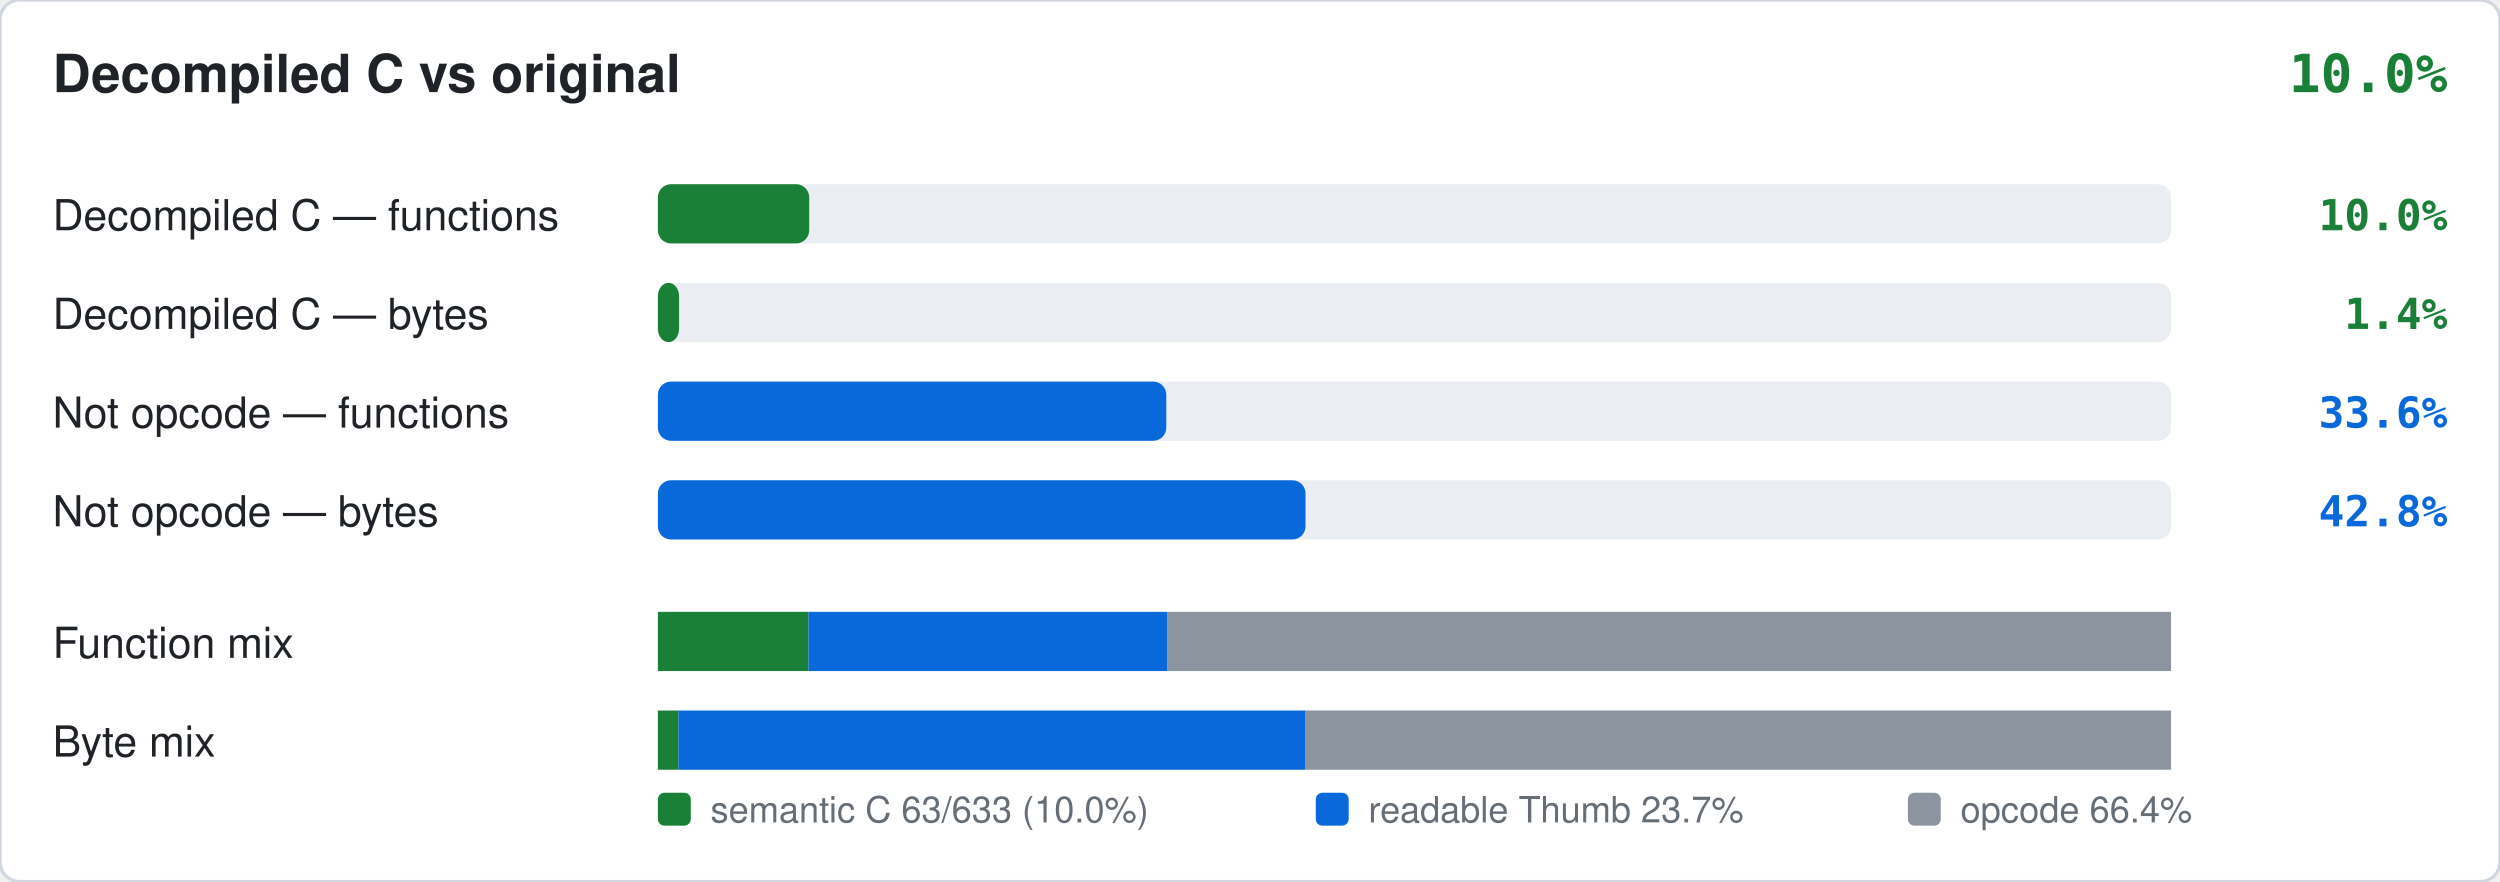
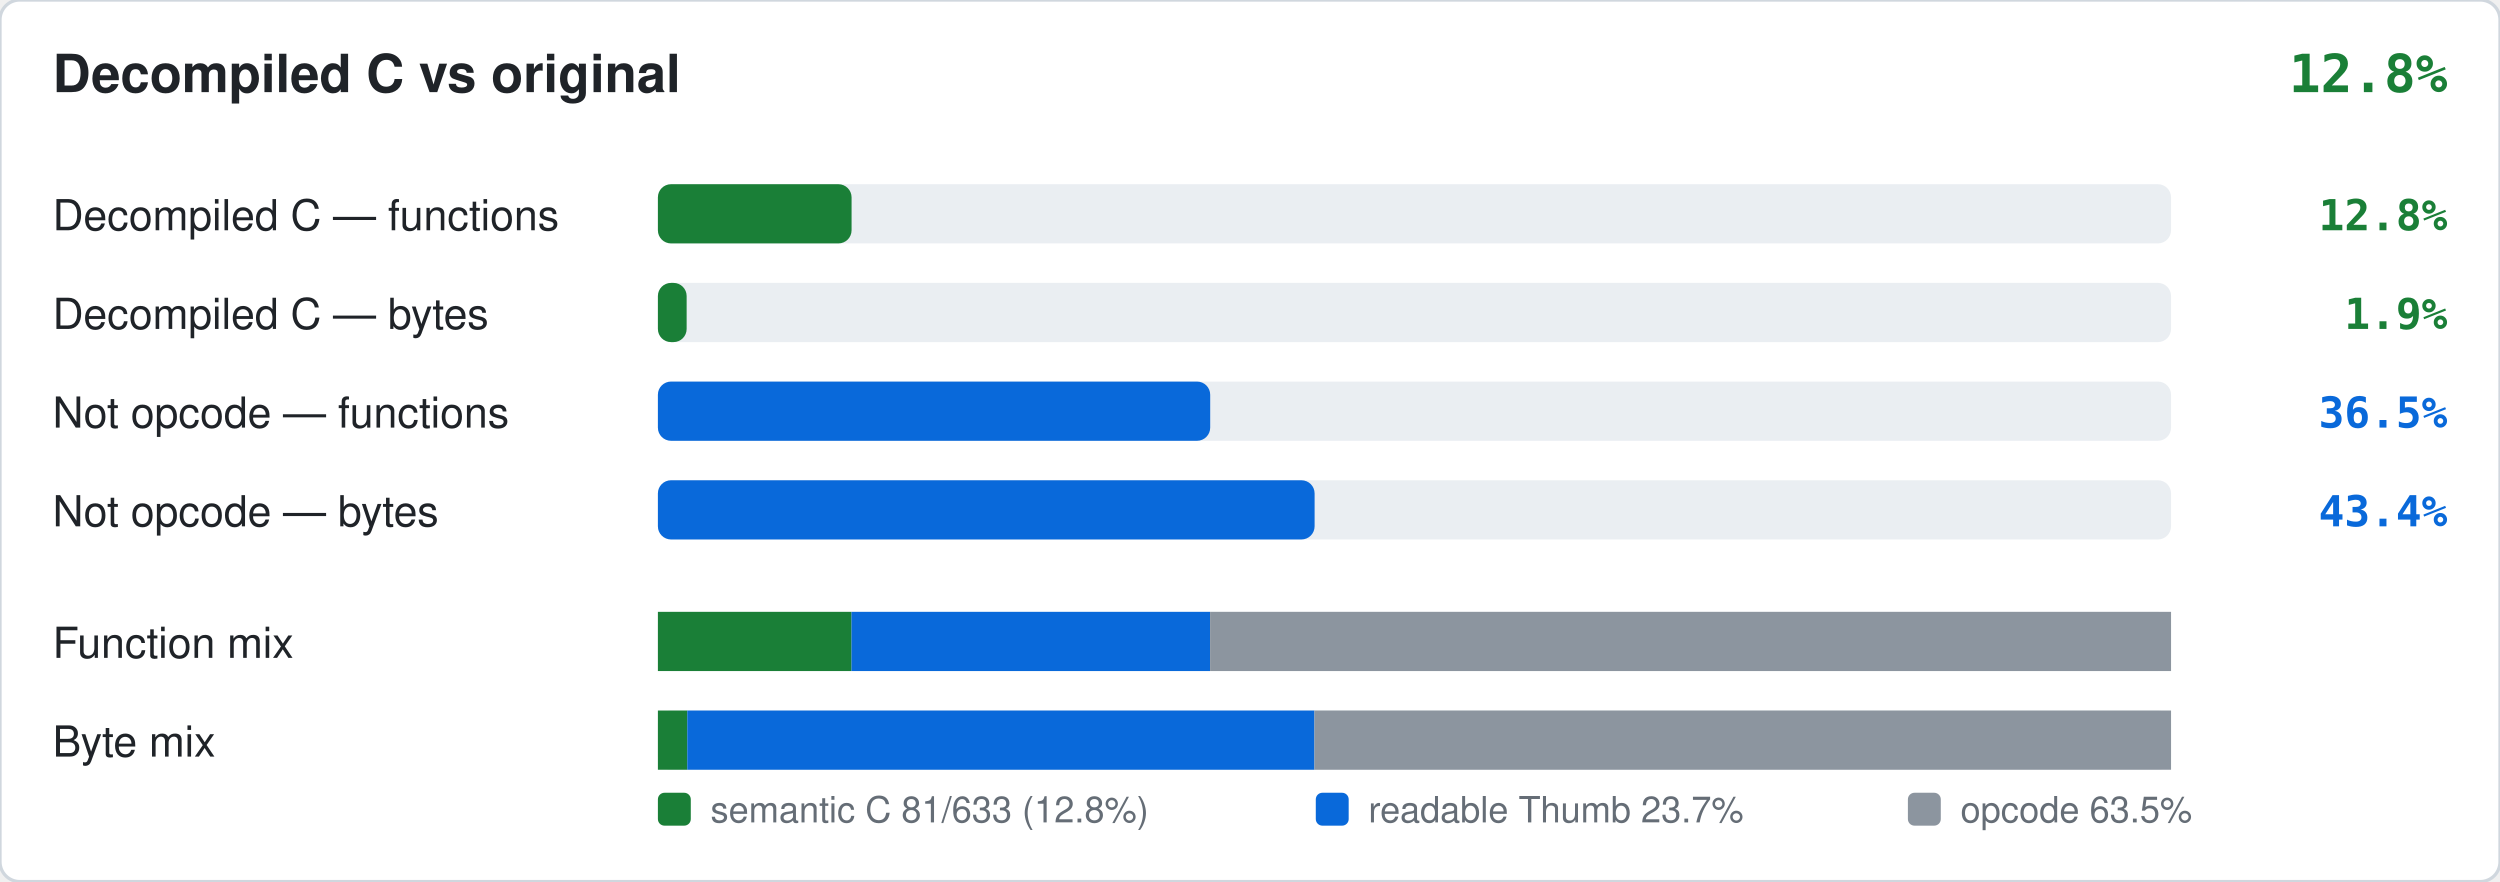
- <svg xmlns="http://www.w3.org/2000/svg" width="760" height="268" viewBox="0 0 760 268" role="img" aria-label="Decompiled C 10.0% functions, 1.4% bytes (63/633, 1,226/90,272)">
+ <svg xmlns="http://www.w3.org/2000/svg" width="760" height="268" viewBox="0 0 760 268" role="img" aria-label="Decompiled C 12.8% functions, 1.9% bytes (81/633, 1,754/90,272)">
  <rect width="760" height="268" rx="6" fill="#ffffff" stroke="#d0d7de" />
  <text x="16" y="28" font-family="-apple-system,BlinkMacSystemFont,Segoe UI,Helvetica,Arial,sans-serif" font-size="16" font-weight="600" fill="#1f2328">Decompiled C vs original</text>
-   <text x="744" y="28" text-anchor="end" font-family="ui-monospace,SFMono-Regular,Menlo,Consolas,monospace" font-size="16" font-weight="700" fill="#1a7f37">10.0%</text>
+   <text x="744" y="28" text-anchor="end" font-family="ui-monospace,SFMono-Regular,Menlo,Consolas,monospace" font-size="16" font-weight="700" fill="#1a7f37">12.8%</text>
  <text x="16" y="70" font-family="-apple-system,BlinkMacSystemFont,Segoe UI,Helvetica,Arial,sans-serif" font-size="13" fill="#1f2328">Decompiled C — functions</text>
  <rect x="200.00" y="56.00" width="460.00" height="18.00" rx="4" fill="#eaeef2" />
-   <rect x="200.00" y="56.00" width="46.00" height="18.00" rx="4" fill="#1a7f37" />
-   <text x="744" y="70" text-anchor="end" font-family="ui-monospace,SFMono-Regular,Menlo,Consolas,monospace" font-size="13" font-weight="700" fill="#1a7f37">10.0%</text>
+   <rect x="200.00" y="56.00" width="58.88" height="18.00" rx="4" fill="#1a7f37" />
+   <text x="744" y="70" text-anchor="end" font-family="ui-monospace,SFMono-Regular,Menlo,Consolas,monospace" font-size="13" font-weight="700" fill="#1a7f37">12.8%</text>
  <text x="16" y="100" font-family="-apple-system,BlinkMacSystemFont,Segoe UI,Helvetica,Arial,sans-serif" font-size="13" fill="#1f2328">Decompiled C — bytes</text>
  <rect x="200.00" y="86.00" width="460.00" height="18.00" rx="4" fill="#eaeef2" />
-   <rect x="200.00" y="86.00" width="6.44" height="18.00" rx="4" fill="#1a7f37" />
-   <text x="744" y="100" text-anchor="end" font-family="ui-monospace,SFMono-Regular,Menlo,Consolas,monospace" font-size="13" font-weight="700" fill="#1a7f37">1.4%</text>
+   <rect x="200.00" y="86.00" width="8.74" height="18.00" rx="4" fill="#1a7f37" />
+   <text x="744" y="100" text-anchor="end" font-family="ui-monospace,SFMono-Regular,Menlo,Consolas,monospace" font-size="13" font-weight="700" fill="#1a7f37">1.9%</text>
  <text x="16" y="130" font-family="-apple-system,BlinkMacSystemFont,Segoe UI,Helvetica,Arial,sans-serif" font-size="13" fill="#1f2328">Not opcode — functions</text>
  <rect x="200.00" y="116.00" width="460.00" height="18.00" rx="4" fill="#eaeef2" />
-   <rect x="200.00" y="116.00" width="154.56" height="18.00" rx="4" fill="#0969da" />
-   <text x="744" y="130" text-anchor="end" font-family="ui-monospace,SFMono-Regular,Menlo,Consolas,monospace" font-size="13" font-weight="700" fill="#0969da">33.6%</text>
+   <rect x="200.00" y="116.00" width="167.90" height="18.00" rx="4" fill="#0969da" />
+   <text x="744" y="130" text-anchor="end" font-family="ui-monospace,SFMono-Regular,Menlo,Consolas,monospace" font-size="13" font-weight="700" fill="#0969da">36.5%</text>
  <text x="16" y="160" font-family="-apple-system,BlinkMacSystemFont,Segoe UI,Helvetica,Arial,sans-serif" font-size="13" fill="#1f2328">Not opcode — bytes</text>
  <rect x="200.00" y="146.00" width="460.00" height="18.00" rx="4" fill="#eaeef2" />
-   <rect x="200.00" y="146.00" width="196.88" height="18.00" rx="4" fill="#0969da" />
-   <text x="744" y="160" text-anchor="end" font-family="ui-monospace,SFMono-Regular,Menlo,Consolas,monospace" font-size="13" font-weight="700" fill="#0969da">42.8%</text>
+   <rect x="200.00" y="146.00" width="199.64" height="18.00" rx="4" fill="#0969da" />
+   <text x="744" y="160" text-anchor="end" font-family="ui-monospace,SFMono-Regular,Menlo,Consolas,monospace" font-size="13" font-weight="700" fill="#0969da">43.4%</text>
  <text x="16" y="200" font-family="-apple-system,BlinkMacSystemFont,Segoe UI,Helvetica,Arial,sans-serif" font-size="13" fill="#1f2328">Function mix</text>
  <rect x="200.00" y="186.00" width="460.00" height="18.00" rx="4" fill="#eaeef2" />
-   <rect x="200.00" y="186.00" width="45.78" height="18.00" fill="#1a7f37" />
-   <rect x="245.78" y="186.00" width="109.00" height="18.00" fill="#0969da" />
-   <rect x="354.79" y="186.00" width="305.21" height="18.00" fill="#8c959f" />
+   <rect x="200.00" y="186.00" width="58.86" height="18.00" fill="#1a7f37" />
+   <rect x="258.86" y="186.00" width="109.00" height="18.00" fill="#0969da" />
+   <rect x="367.87" y="186.00" width="292.13" height="18.00" fill="#8c959f" />
  <text x="16" y="230" font-family="-apple-system,BlinkMacSystemFont,Segoe UI,Helvetica,Arial,sans-serif" font-size="13" fill="#1f2328">Byte mix</text>
  <rect x="200.00" y="216.00" width="460.00" height="18.00" rx="4" fill="#eaeef2" />
-   <rect x="200.00" y="216.00" width="6.25" height="18.00" fill="#1a7f37" />
-   <rect x="206.25" y="216.00" width="190.65" height="18.00" fill="#0969da" />
-   <rect x="396.90" y="216.00" width="263.10" height="18.00" fill="#8c959f" />
+   <rect x="200.00" y="216.00" width="8.94" height="18.00" fill="#1a7f37" />
+   <rect x="208.94" y="216.00" width="190.65" height="18.00" fill="#0969da" />
+   <rect x="399.59" y="216.00" width="260.41" height="18.00" fill="#8c959f" />
  <rect x="200" y="241" width="10" height="10" rx="2" fill="#1a7f37" />
-   <text x="216" y="250" font-family="-apple-system,BlinkMacSystemFont,Segoe UI,Helvetica,Arial,sans-serif" font-size="11" fill="#656d76">semantic C 63/633 (10.0%)</text>
+   <text x="216" y="250" font-family="-apple-system,BlinkMacSystemFont,Segoe UI,Helvetica,Arial,sans-serif" font-size="11" fill="#656d76">semantic C 81/633 (12.8%)</text>
  <rect x="400" y="241" width="10" height="10" rx="2" fill="#0969da" />
  <text x="416" y="250" font-family="-apple-system,BlinkMacSystemFont,Segoe UI,Helvetica,Arial,sans-serif" font-size="11" fill="#656d76">readable Thumb 23.7%</text>
  <rect x="580" y="241" width="10" height="10" rx="2" fill="#8c959f" />
-   <text x="596" y="250" font-family="-apple-system,BlinkMacSystemFont,Segoe UI,Helvetica,Arial,sans-serif" font-size="11" fill="#656d76">opcode 66.4%</text>
+   <text x="596" y="250" font-family="-apple-system,BlinkMacSystemFont,Segoe UI,Helvetica,Arial,sans-serif" font-size="11" fill="#656d76">opcode 63.5%</text>
</svg>
